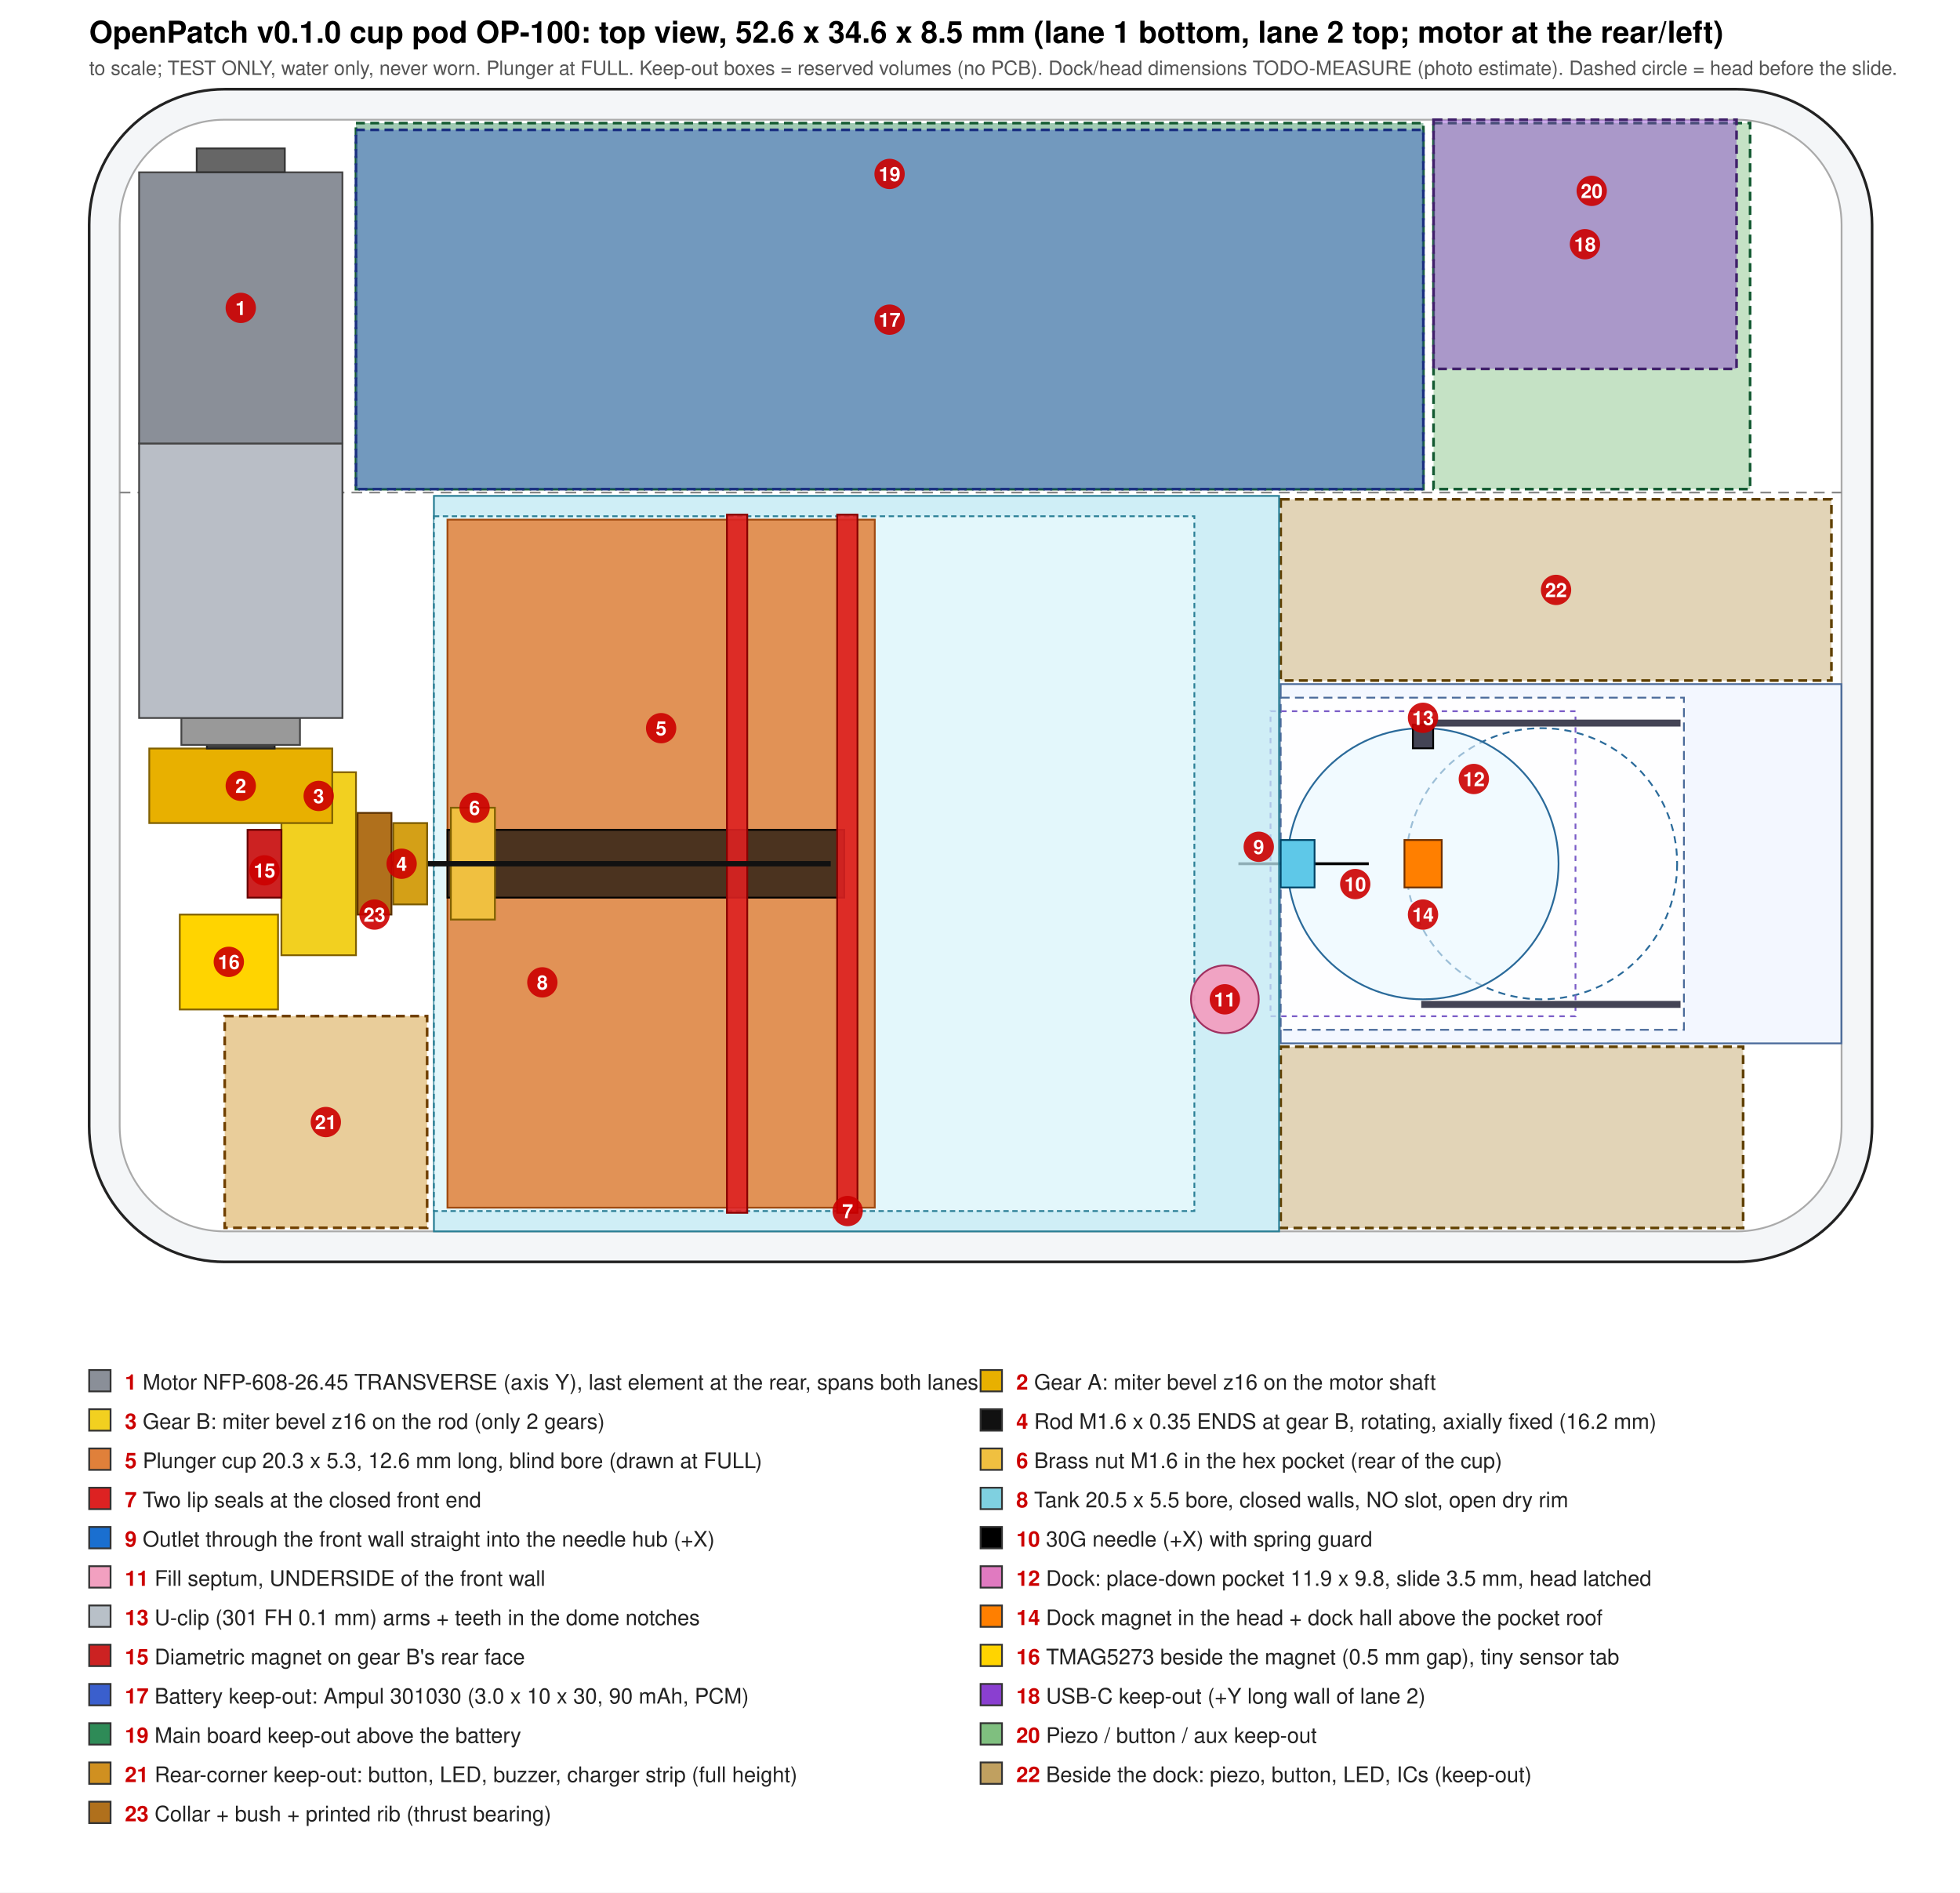
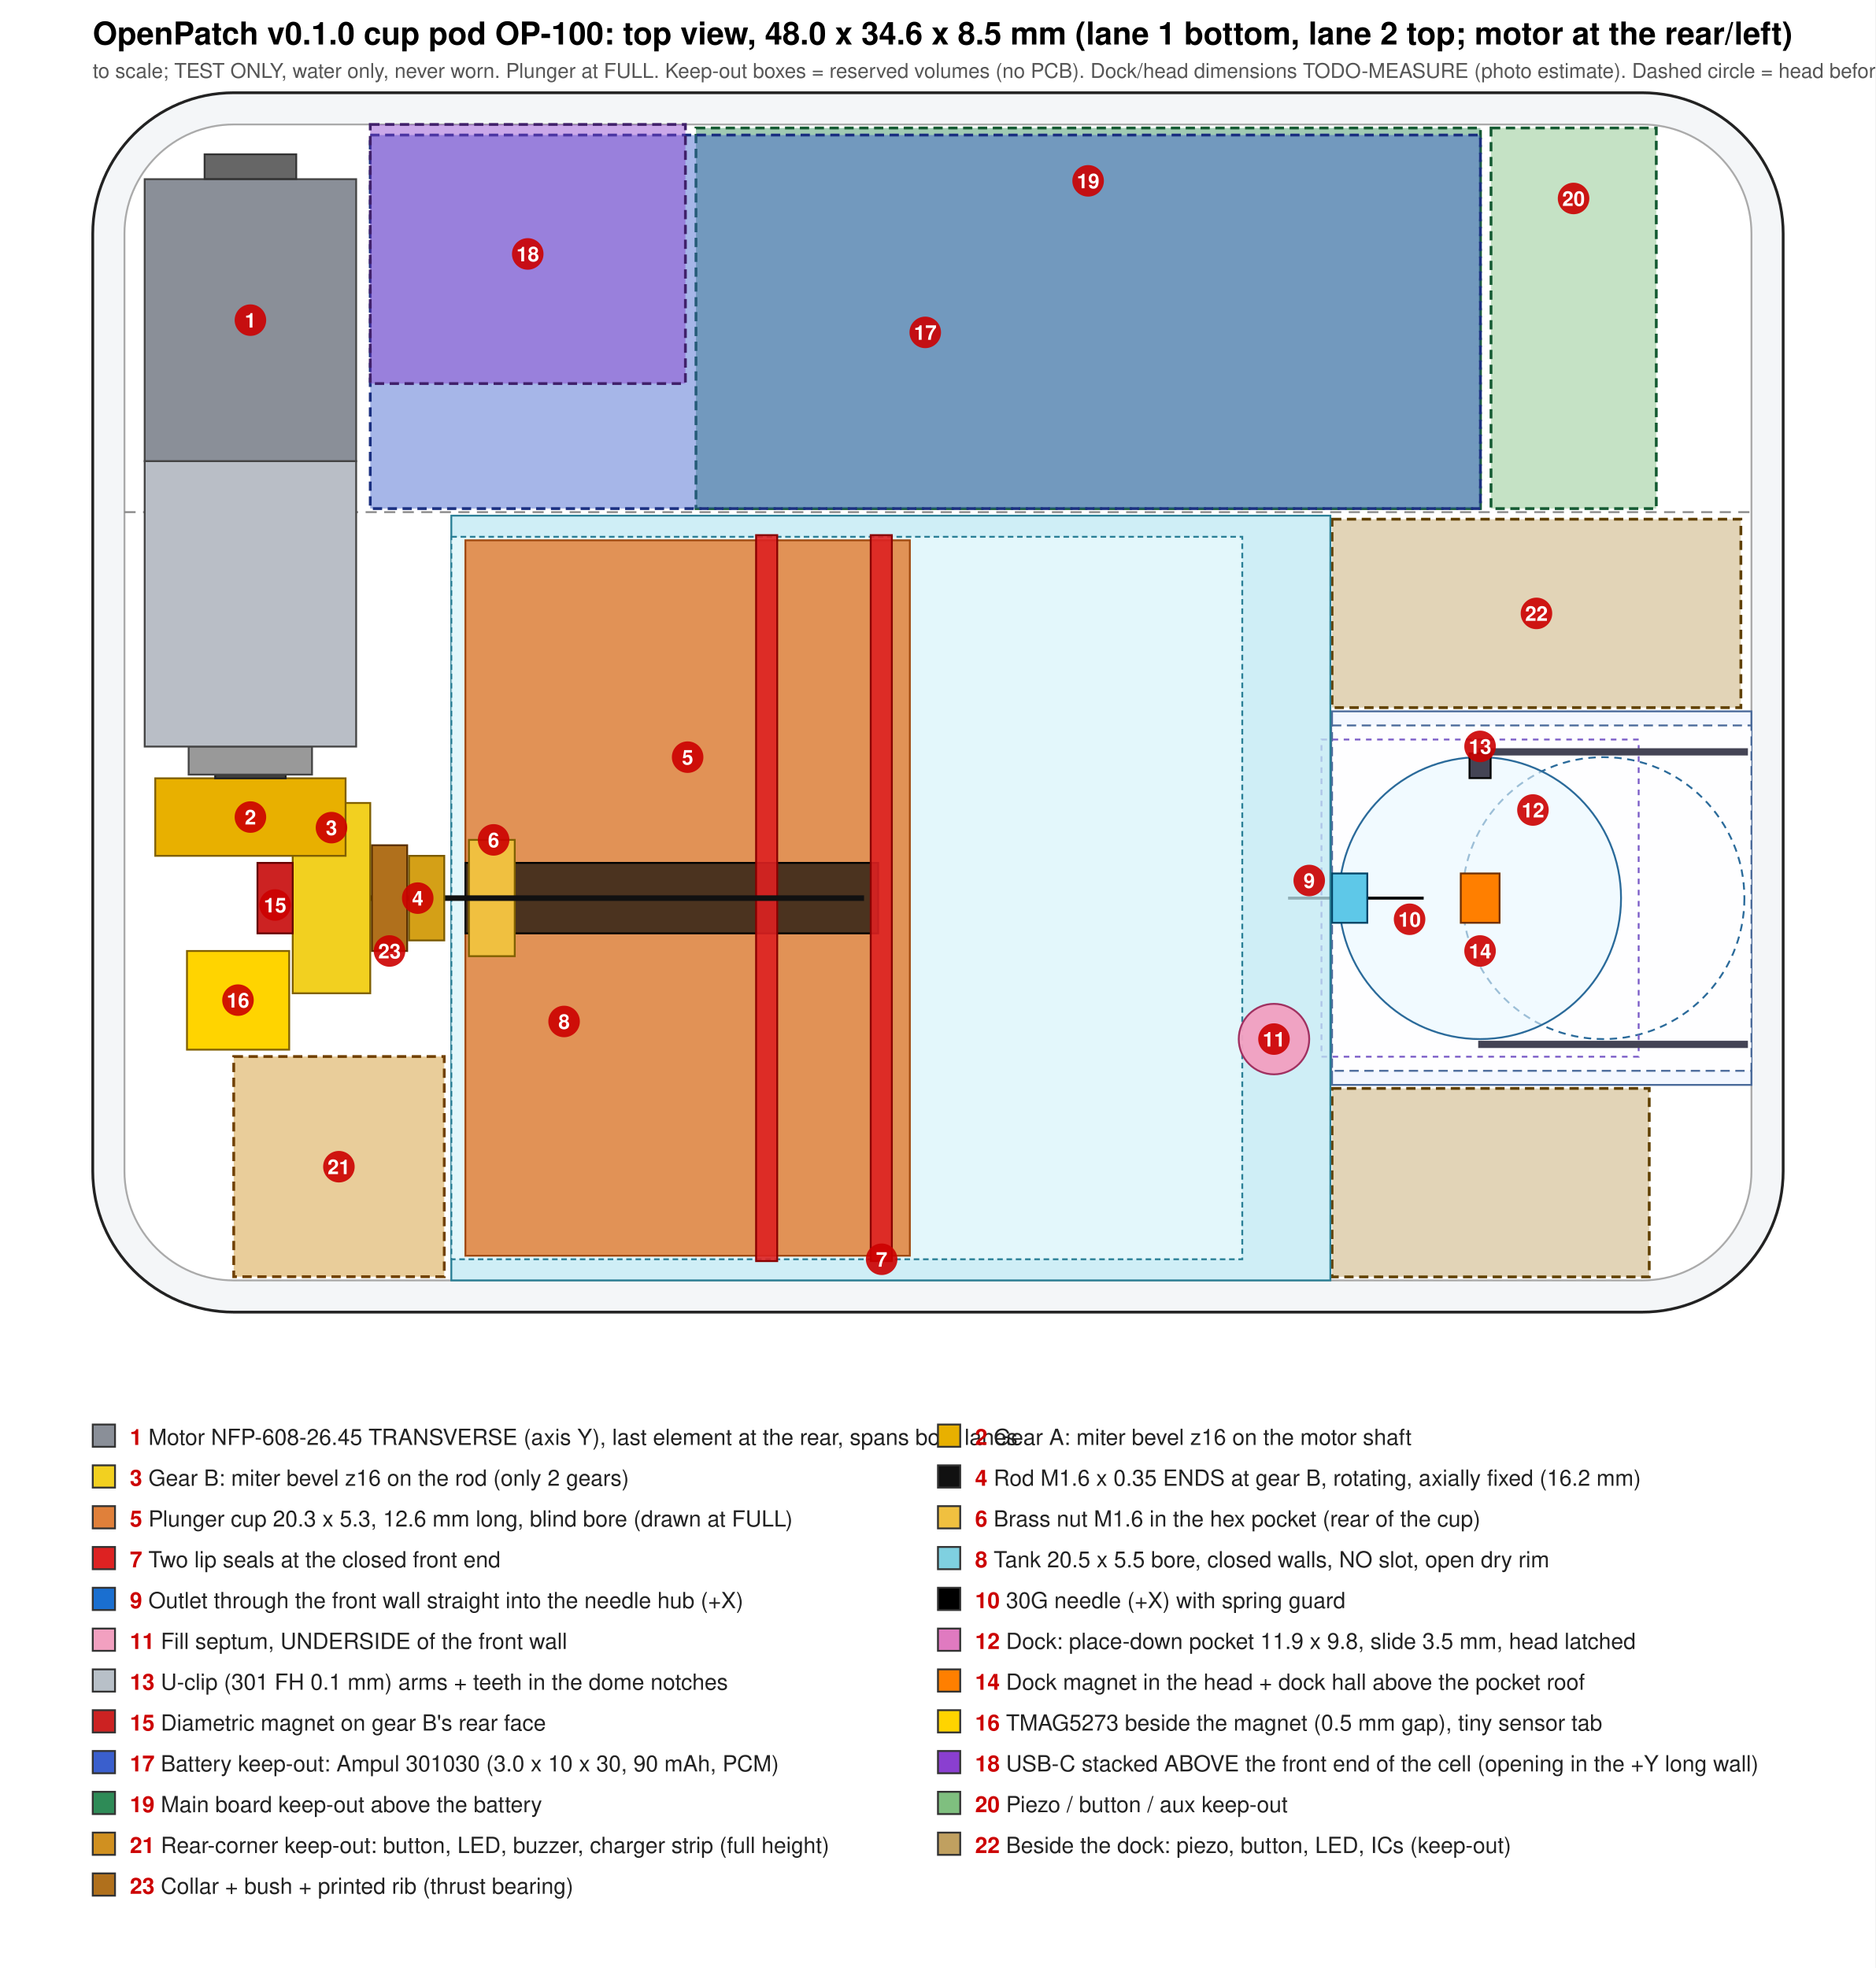
- <svg xmlns="http://www.w3.org/2000/svg" width="1099" height="1061" viewBox="0 0 1099 1061" font-family="Helvetica,Arial,sans-serif">
+ <svg xmlns="http://www.w3.org/2000/svg" width="1011" height="1061" viewBox="0 0 1011 1061" font-family="Helvetica,Arial,sans-serif">
  <rect width="100%" height="100%" fill="#ffffff" />
-   <text x="50" y="24" font-size="17" font-weight="bold">OpenPatch v0.1.0 cup pod OP-100: top view, 52.6 x 34.6 x 8.5 mm (lane 1 bottom, lane 2 top; motor at the rear/left)</text>
+   <text x="50" y="24" font-size="17" font-weight="bold">OpenPatch v0.1.0 cup pod OP-100: top view, 48.0 x 34.6 x 8.5 mm (lane 1 bottom, lane 2 top; motor at the rear/left)</text>
  <text x="50" y="42" font-size="11" fill="#555">to scale; TEST ONLY, water only, never worn. Plunger at FULL. Keep-out boxes = reserved volumes (no PCB). Dock/head dimensions TODO-MEASURE (photo estimate). Dashed circle = head before the slide.</text>
-   <rect x="50.0" y="50.0" width="999.7" height="657.4" rx="76.0" fill="#f4f6f8" fill-opacity="1.0" stroke="#222" stroke-width="1.5" />
-   <rect x="67.1" y="67.1" width="965.5" height="623.2" rx="58.9" fill="#ffffff" fill-opacity="1.0" stroke="#aaa" stroke-width="1.0" />
-   <line x1="67.1" y1="276.1" x2="1032.6" y2="276.1" stroke="#888" stroke-width="1.0" stroke-dasharray="6,4" />
-   <rect x="718.1" y="383.5" width="314.4" height="201.4" rx="0.0" fill="#e8f0ff" fill-opacity="0.5" stroke="#4a6a9a" stroke-width="1.0" />
+   <rect x="50.0" y="50.0" width="911.3" height="657.4" rx="76.0" fill="#f4f6f8" fill-opacity="1.0" stroke="#222" stroke-width="1.5" />
+   <rect x="67.1" y="67.1" width="877.1" height="623.2" rx="58.9" fill="#ffffff" fill-opacity="1.0" stroke="#aaa" stroke-width="1.0" />
+   <line x1="67.1" y1="276.1" x2="944.2" y2="276.1" stroke="#888" stroke-width="1.0" stroke-dasharray="6,4" />
+   <rect x="718.1" y="383.5" width="226.1" height="201.4" rx="0.0" fill="#e8f0ff" fill-opacity="0.5" stroke="#4a6a9a" stroke-width="1.0" />
  <rect x="718.1" y="391.1" width="226.1" height="186.2" rx="0.0" fill="#ffffff" fill-opacity="0.9" stroke="#4a6a9a" stroke-width="1.0" stroke-dasharray="5,3" />
  <circle cx="864.4" cy="484.2" r="76.0" fill="none" fill-opacity="1.0" stroke="#2a6a9a" stroke-width="1" stroke-dasharray="4,3" />
  <circle cx="797.9" cy="484.2" r="76.0" fill="#e8f6ff" fill-opacity="0.6" stroke="#2a6a9a" stroke-width="1" />
  <rect x="712.4" y="398.7" width="171.0" height="171.0" rx="0.0" fill="none" fill-opacity="1.0" stroke="#7a5cc7" stroke-width="1.0" stroke-dasharray="3,3" />
  <rect x="797.9" y="562.1" width="143.4" height="1.9" rx="0.0" fill="#b8c0c8" fill-opacity="1.0" stroke="#445" stroke-width="2" />
  <rect x="792.2" y="558.2" width="11.4" height="-5.7" rx="0.0" fill="#445" fill-opacity="1.0" stroke="#000" stroke-width="1.0" />
  <rect x="797.9" y="404.4" width="143.4" height="1.9" rx="0.0" fill="#b8c0c8" fill-opacity="1.0" stroke="#445" stroke-width="2" />
  <rect x="792.2" y="406.2" width="11.4" height="13.3" rx="0.0" fill="#445" fill-opacity="1.0" stroke="#000" stroke-width="1.0" />
  <rect x="787.5" y="470.9" width="20.9" height="26.6" rx="0.0" fill="#ff7f00" fill-opacity="1.0" stroke="#703000" stroke-width="1.0" />
  <line x1="694.4" y1="484.2" x2="767.5" y2="484.2" stroke="#000" stroke-width="1.6" />
  <rect x="718.1" y="470.9" width="19.0" height="26.6" rx="0.0" fill="#5ec8e8" fill-opacity="1.0" stroke="#046" stroke-width="1.0" />
-   <rect x="199.6" y="69.0" width="598.5" height="205.2" rx="0.0" fill="#2e8b57" fill-opacity="0.45" stroke="#145a32" stroke-width="1.5" stroke-dasharray="5,3" />
-   <rect x="803.8" y="69.0" width="177.5" height="205.2" rx="0.0" fill="#7fbf7f" fill-opacity="0.45" stroke="#145a32" stroke-width="1.5" stroke-dasharray="5,3" />
+   <rect x="375.2" y="69.0" width="422.9" height="205.2" rx="0.0" fill="#2e8b57" fill-opacity="0.45" stroke="#145a32" stroke-width="1.5" stroke-dasharray="5,3" />
+   <rect x="803.8" y="69.0" width="89.1" height="205.2" rx="0.0" fill="#7fbf7f" fill-opacity="0.45" stroke="#145a32" stroke-width="1.5" stroke-dasharray="5,3" />
  <rect x="126.0" y="569.6" width="113.5" height="118.7" rx="0.0" fill="#d09020" fill-opacity="0.45" stroke="#704000" stroke-width="1.5" stroke-dasharray="5,3" />
-   <rect x="718.1" y="586.8" width="259.3" height="101.6" rx="0.0" fill="#c0a060" fill-opacity="0.45" stroke="#604000" stroke-width="1.5" stroke-dasharray="5,3" />
-   <rect x="718.1" y="279.9" width="308.8" height="101.6" rx="0.0" fill="#c0a060" fill-opacity="0.45" stroke="#604000" stroke-width="1.5" stroke-dasharray="5,3" />
+   <rect x="718.1" y="586.8" width="171.0" height="101.6" rx="0.0" fill="#c0a060" fill-opacity="0.45" stroke="#604000" stroke-width="1.5" stroke-dasharray="5,3" />
+   <rect x="718.1" y="279.9" width="220.4" height="101.6" rx="0.0" fill="#c0a060" fill-opacity="0.45" stroke="#604000" stroke-width="1.5" stroke-dasharray="5,3" />
  <rect x="199.6" y="72.8" width="598.5" height="201.4" rx="0.0" fill="#3a5fcd" fill-opacity="0.45" stroke="#1a2f80" stroke-width="1.5" stroke-dasharray="5,3" />
-   <rect x="803.8" y="67.1" width="169.9" height="139.7" rx="0.0" fill="#8a3fd0" fill-opacity="0.45" stroke="#40206a" stroke-width="1.5" stroke-dasharray="5,3" />
+   <rect x="199.6" y="67.1" width="169.9" height="139.7" rx="0.0" fill="#8a3fd0" fill-opacity="0.45" stroke="#40206a" stroke-width="1.5" stroke-dasharray="5,3" />
  <rect x="243.3" y="278.0" width="473.9" height="412.3" rx="0.0" fill="#bfe8f2" fill-opacity="0.75" stroke="#2a7f96" stroke-width="1.0" />
  <rect x="243.3" y="289.4" width="426.4" height="389.5" rx="0.0" fill="#e8f8fc" fill-opacity="0.8" stroke="#2a7f96" stroke-width="1.0" stroke-dasharray="3,2" />
  <rect x="250.9" y="291.3" width="239.6" height="385.7" rx="0.0" fill="#e0803a" fill-opacity="0.85" stroke="#a04a10" stroke-width="1.0" />
  <rect x="250.9" y="465.2" width="222.5" height="38.0" rx="0.0" fill="#3b2a1a" fill-opacity="0.9" stroke="#000" stroke-width="1.0" />
  <rect x="407.6" y="288.5" width="11.4" height="391.4" rx="0.0" fill="#dd2222" fill-opacity="0.9" stroke="#880000" stroke-width="1.0" />
  <rect x="469.4" y="288.5" width="11.4" height="391.4" rx="0.0" fill="#dd2222" fill-opacity="0.9" stroke="#880000" stroke-width="1.0" />
  <rect x="252.8" y="452.8" width="24.7" height="62.7" rx="0.0" fill="#f0c040" fill-opacity="1.0" stroke="#806000" stroke-width="1.0" />
  <line x1="157.8" y1="484.2" x2="465.8" y2="484.2" stroke="#111" stroke-width="3.0" />
  <rect x="220.5" y="461.4" width="19.0" height="45.6" rx="0.0" fill="#d4a017" fill-opacity="1.0" stroke="#7a5a00" stroke-width="1.0" />
  <rect x="200.5" y="455.7" width="19.0" height="57.0" rx="0.0" fill="#b0701c" fill-opacity="1.0" stroke="#5a3000" stroke-width="1.0" />
  <rect x="157.8" y="432.9" width="41.8" height="102.6" rx="0.0" fill="#f2d020" fill-opacity="1.0" stroke="#806000" stroke-width="1.0" />
  <rect x="138.8" y="465.2" width="19.0" height="38.0" rx="0.0" fill="#cc2222" fill-opacity="1.0" stroke="#660000" stroke-width="1.0" />
  <rect x="100.8" y="512.7" width="55.1" height="53.2" rx="0.0" fill="#ffd400" fill-opacity="1.0" stroke="#806000" stroke-width="1.0" />
  <rect x="83.7" y="419.6" width="102.6" height="41.8" rx="0.0" fill="#e8b000" fill-opacity="1.0" stroke="#806000" stroke-width="1.0" />
  <rect x="116.0" y="417.7" width="38.0" height="1.9" rx="0.0" fill="#444" fill-opacity="1.0" stroke="#222" stroke-width="1.0" />
  <rect x="101.7" y="402.4" width="66.5" height="15.2" rx="0.0" fill="#999" fill-opacity="1.0" stroke="#444" stroke-width="1.0" />
  <rect x="78.0" y="248.6" width="114.0" height="153.9" rx="0.0" fill="#b9bec6" fill-opacity="1.0" stroke="#444" stroke-width="1.0" />
  <rect x="78.0" y="96.6" width="114.0" height="152.0" rx="0.0" fill="#8a8f98" fill-opacity="1.0" stroke="#444" stroke-width="1.0" />
  <rect x="110.3" y="83.2" width="49.4" height="13.3" rx="0.0" fill="#666" fill-opacity="1.0" stroke="#333" stroke-width="1.0" />
  <circle cx="686.8" cy="560.2" r="19.0" fill="#f2a0c0" fill-opacity="0.95" stroke="#a03060" stroke-width="1" />
  <circle cx="135.0" cy="172.6" r="8.5" fill="#c00" fill-opacity="0.9" />
  <text x="135.0" y="176.6" font-size="11" fill="#fff" text-anchor="middle" font-weight="bold">1</text>
  <rect x="50.0" y="768" width="12" height="12" fill="#8a8f98" stroke="#333" />
  <text x="70.0" y="779" font-size="12" fill="#222">
    <tspan fill="#c00" font-weight="bold">1</tspan>  Motor NFP-608-26.45 TRANSVERSE (axis Y), last element at the rear, spans both lanes</text>
  <circle cx="135.0" cy="440.5" r="8.5" fill="#c00" fill-opacity="0.9" />
  <text x="135.0" y="444.5" font-size="11" fill="#fff" text-anchor="middle" font-weight="bold">2</text>
-   <rect x="549.826" y="768" width="12" height="12" fill="#e8b000" stroke="#333" />
-   <text x="569.826" y="779" font-size="12" fill="#222">
+   <rect x="505.651" y="768" width="12" height="12" fill="#e8b000" stroke="#333" />
+   <text x="525.651" y="779" font-size="12" fill="#222">
    <tspan fill="#c00" font-weight="bold">2</tspan>  Gear A: miter bevel z16 on the motor shaft</text>
  <circle cx="178.7" cy="446.2" r="8.5" fill="#c00" fill-opacity="0.9" />
  <text x="178.7" y="450.2" font-size="11" fill="#fff" text-anchor="middle" font-weight="bold">3</text>
  <rect x="50.0" y="790" width="12" height="12" fill="#f2d020" stroke="#333" />
  <text x="70.0" y="801" font-size="12" fill="#222">
    <tspan fill="#c00" font-weight="bold">3</tspan>  Gear B: miter bevel z16 on the rod (only 2 gears)</text>
  <circle cx="225.2" cy="484.2" r="8.5" fill="#c00" fill-opacity="0.9" />
  <text x="225.2" y="488.2" font-size="11" fill="#fff" text-anchor="middle" font-weight="bold">4</text>
-   <rect x="549.826" y="790" width="12" height="12" fill="#111111" stroke="#333" />
-   <text x="569.826" y="801" font-size="12" fill="#222">
+   <rect x="505.651" y="790" width="12" height="12" fill="#111111" stroke="#333" />
+   <text x="525.651" y="801" font-size="12" fill="#222">
    <tspan fill="#c00" font-weight="bold">4</tspan>  Rod M1.6 x 0.35 ENDS at gear B, rotating, axially fixed (16.2 mm)</text>
  <circle cx="370.7" cy="408.2" r="8.5" fill="#c00" fill-opacity="0.9" />
  <text x="370.7" y="412.2" font-size="11" fill="#fff" text-anchor="middle" font-weight="bold">5</text>
  <rect x="50.0" y="812" width="12" height="12" fill="#e0803a" stroke="#333" />
  <text x="70.0" y="823" font-size="12" fill="#222">
    <tspan fill="#c00" font-weight="bold">5</tspan>  Plunger cup 20.3 x 5.3, 12.6 mm long, blind bore (drawn at FULL)</text>
  <circle cx="266.1" cy="452.8" r="8.5" fill="#c00" fill-opacity="0.9" />
  <text x="266.1" y="456.8" font-size="11" fill="#fff" text-anchor="middle" font-weight="bold">6</text>
-   <rect x="549.826" y="812" width="12" height="12" fill="#f0c040" stroke="#333" />
-   <text x="569.826" y="823" font-size="12" fill="#222">
+   <rect x="505.651" y="812" width="12" height="12" fill="#f0c040" stroke="#333" />
+   <text x="525.651" y="823" font-size="12" fill="#222">
    <tspan fill="#c00" font-weight="bold">6</tspan>  Brass nut M1.6 in the hex pocket (rear of the cup)</text>
  <circle cx="475.3" cy="678.9" r="8.5" fill="#c00" fill-opacity="0.9" />
  <text x="475.3" y="682.9" font-size="11" fill="#fff" text-anchor="middle" font-weight="bold">7</text>
  <rect x="50.0" y="834" width="12" height="12" fill="#dd2222" stroke="#333" />
  <text x="70.0" y="845" font-size="12" fill="#222">
    <tspan fill="#c00" font-weight="bold">7</tspan>  Two lip seals at the closed front end</text>
  <circle cx="304.1" cy="550.7" r="8.5" fill="#c00" fill-opacity="0.9" />
  <text x="304.1" y="554.7" font-size="11" fill="#fff" text-anchor="middle" font-weight="bold">8</text>
-   <rect x="549.826" y="834" width="12" height="12" fill="#7fd0e0" stroke="#333" />
-   <text x="569.826" y="845" font-size="12" fill="#222">
+   <rect x="505.651" y="834" width="12" height="12" fill="#7fd0e0" stroke="#333" />
+   <text x="525.651" y="845" font-size="12" fill="#222">
    <tspan fill="#c00" font-weight="bold">8</tspan>  Tank 20.5 x 5.5 bore, closed walls, NO slot, open dry rim</text>
  <circle cx="705.8" cy="474.7" r="8.5" fill="#c00" fill-opacity="0.9" />
  <text x="705.8" y="478.7" font-size="11" fill="#fff" text-anchor="middle" font-weight="bold">9</text>
  <rect x="50.0" y="856" width="12" height="12" fill="#1a6fd0" stroke="#333" />
  <text x="70.0" y="867" font-size="12" fill="#222">
    <tspan fill="#c00" font-weight="bold">9</tspan>  Outlet through the front wall straight into the needle hub (+X)</text>
  <circle cx="759.9" cy="495.6" r="8.5" fill="#c00" fill-opacity="0.9" />
  <text x="759.9" y="499.6" font-size="11" fill="#fff" text-anchor="middle" font-weight="bold">10</text>
-   <rect x="549.826" y="856" width="12" height="12" fill="#000000" stroke="#333" />
-   <text x="569.826" y="867" font-size="12" fill="#222">
+   <rect x="505.651" y="856" width="12" height="12" fill="#000000" stroke="#333" />
+   <text x="525.651" y="867" font-size="12" fill="#222">
    <tspan fill="#c00" font-weight="bold">10</tspan>  30G needle (+X) with spring guard</text>
  <circle cx="686.8" cy="560.2" r="8.5" fill="#c00" fill-opacity="0.9" />
  <text x="686.8" y="564.2" font-size="11" fill="#fff" text-anchor="middle" font-weight="bold">11</text>
  <rect x="50.0" y="878" width="12" height="12" fill="#f2a0c0" stroke="#333" />
  <text x="70.0" y="889" font-size="12" fill="#222">
    <tspan fill="#c00" font-weight="bold">11</tspan>  Fill septum, UNDERSIDE of the front wall</text>
  <circle cx="826.4" cy="436.7" r="8.5" fill="#c00" fill-opacity="0.9" />
  <text x="826.4" y="440.7" font-size="11" fill="#fff" text-anchor="middle" font-weight="bold">12</text>
-   <rect x="549.826" y="878" width="12" height="12" fill="#e07ac0" stroke="#333" />
-   <text x="569.826" y="889" font-size="12" fill="#222">
+   <rect x="505.651" y="878" width="12" height="12" fill="#e07ac0" stroke="#333" />
+   <text x="525.651" y="889" font-size="12" fill="#222">
    <tspan fill="#c00" font-weight="bold">12</tspan>  Dock: place-down pocket 11.9 x 9.8, slide 3.5 mm, head latched</text>
  <circle cx="797.9" cy="402.4" r="8.5" fill="#c00" fill-opacity="0.9" />
  <text x="797.9" y="406.4" font-size="11" fill="#fff" text-anchor="middle" font-weight="bold">13</text>
  <rect x="50.0" y="900" width="12" height="12" fill="#b8c0c8" stroke="#333" />
  <text x="70.0" y="911" font-size="12" fill="#222">
    <tspan fill="#c00" font-weight="bold">13</tspan>  U-clip (301 FH 0.1 mm) arms + teeth in the dome notches</text>
  <circle cx="797.9" cy="512.7" r="8.5" fill="#c00" fill-opacity="0.9" />
  <text x="797.9" y="516.7" font-size="11" fill="#fff" text-anchor="middle" font-weight="bold">14</text>
-   <rect x="549.826" y="900" width="12" height="12" fill="#ff7f00" stroke="#333" />
-   <text x="569.826" y="911" font-size="12" fill="#222">
+   <rect x="505.651" y="900" width="12" height="12" fill="#ff7f00" stroke="#333" />
+   <text x="525.651" y="911" font-size="12" fill="#222">
    <tspan fill="#c00" font-weight="bold">14</tspan>  Dock magnet in the head + dock hall above the pocket roof</text>
  <circle cx="148.3" cy="487.9" r="8.5" fill="#c00" fill-opacity="0.9" />
  <text x="148.3" y="491.9" font-size="11" fill="#fff" text-anchor="middle" font-weight="bold">15</text>
  <rect x="50.0" y="922" width="12" height="12" fill="#cc2222" stroke="#333" />
  <text x="70.0" y="933" font-size="12" fill="#222">
    <tspan fill="#c00" font-weight="bold">15</tspan>  Diametric magnet on gear B's rear face</text>
  <circle cx="128.3" cy="539.2" r="8.5" fill="#c00" fill-opacity="0.9" />
  <text x="128.3" y="543.2" font-size="11" fill="#fff" text-anchor="middle" font-weight="bold">16</text>
-   <rect x="549.826" y="922" width="12" height="12" fill="#ffd400" stroke="#333" />
-   <text x="569.826" y="933" font-size="12" fill="#222">
+   <rect x="505.651" y="922" width="12" height="12" fill="#ffd400" stroke="#333" />
+   <text x="525.651" y="933" font-size="12" fill="#222">
    <tspan fill="#c00" font-weight="bold">16</tspan>  TMAG5273 beside the magnet (0.5 mm gap), tiny sensor tab</text>
  <circle cx="498.8" cy="179.2" r="8.5" fill="#c00" fill-opacity="0.9" />
  <text x="498.8" y="183.2" font-size="11" fill="#fff" text-anchor="middle" font-weight="bold">17</text>
  <rect x="50.0" y="944" width="12" height="12" fill="#3a5fcd" stroke="#333" />
  <text x="70.0" y="955" font-size="12" fill="#222">
    <tspan fill="#c00" font-weight="bold">17</tspan>  Battery keep-out: Ampul 301030 (3.0 x 10 x 30, 90 mAh, PCM)</text>
-   <circle cx="888.7" cy="136.9" r="8.5" fill="#c00" fill-opacity="0.9" />
-   <text x="888.7" y="140.9" font-size="11" fill="#fff" text-anchor="middle" font-weight="bold">18</text>
-   <rect x="549.826" y="944" width="12" height="12" fill="#8a3fd0" stroke="#333" />
-   <text x="569.826" y="955" font-size="12" fill="#222">
-     <tspan fill="#c00" font-weight="bold">18</tspan>  USB-C keep-out (+Y long wall of lane 2)</text>
-   <circle cx="498.8" cy="97.5" r="8.5" fill="#c00" fill-opacity="0.9" />
-   <text x="498.8" y="101.5" font-size="11" fill="#fff" text-anchor="middle" font-weight="bold">19</text>
+   <circle cx="284.5" cy="136.9" r="8.5" fill="#c00" fill-opacity="0.9" />
+   <text x="284.5" y="140.9" font-size="11" fill="#fff" text-anchor="middle" font-weight="bold">18</text>
+   <rect x="505.651" y="944" width="12" height="12" fill="#8a3fd0" stroke="#333" />
+   <text x="525.651" y="955" font-size="12" fill="#222">
+     <tspan fill="#c00" font-weight="bold">18</tspan>  USB-C stacked ABOVE the front end of the cell (opening in the +Y long wall)</text>
+   <circle cx="586.6" cy="97.5" r="8.5" fill="#c00" fill-opacity="0.9" />
+   <text x="586.6" y="101.5" font-size="11" fill="#fff" text-anchor="middle" font-weight="bold">19</text>
  <rect x="50.0" y="966" width="12" height="12" fill="#2e8b57" stroke="#333" />
  <text x="70.0" y="977" font-size="12" fill="#222">
    <tspan fill="#c00" font-weight="bold">19</tspan>  Main board keep-out above the battery</text>
-   <circle cx="892.5" cy="107.0" r="8.5" fill="#c00" fill-opacity="0.9" />
-   <text x="892.5" y="111.0" font-size="11" fill="#fff" text-anchor="middle" font-weight="bold">20</text>
-   <rect x="549.826" y="966" width="12" height="12" fill="#7fbf7f" stroke="#333" />
-   <text x="569.826" y="977" font-size="12" fill="#222">
+   <circle cx="848.3" cy="107.0" r="8.5" fill="#c00" fill-opacity="0.9" />
+   <text x="848.3" y="111.0" font-size="11" fill="#fff" text-anchor="middle" font-weight="bold">20</text>
+   <rect x="505.651" y="966" width="12" height="12" fill="#7fbf7f" stroke="#333" />
+   <text x="525.651" y="977" font-size="12" fill="#222">
    <tspan fill="#c00" font-weight="bold">20</tspan>  Piezo / button / aux keep-out</text>
  <circle cx="182.7" cy="629.0" r="8.5" fill="#c00" fill-opacity="0.9" />
  <text x="182.7" y="633.0" font-size="11" fill="#fff" text-anchor="middle" font-weight="bold">21</text>
  <rect x="50.0" y="988" width="12" height="12" fill="#d09020" stroke="#333" />
  <text x="70.0" y="999" font-size="12" fill="#222">
    <tspan fill="#c00" font-weight="bold">21</tspan>  Rear-corner keep-out: button, LED, buzzer, charger strip (full height)</text>
-   <circle cx="872.5" cy="330.7" r="8.5" fill="#c00" fill-opacity="0.9" />
-   <text x="872.5" y="334.7" font-size="11" fill="#fff" text-anchor="middle" font-weight="bold">22</text>
-   <rect x="549.826" y="988" width="12" height="12" fill="#c0a060" stroke="#333" />
-   <text x="569.826" y="999" font-size="12" fill="#222">
+   <circle cx="828.3" cy="330.7" r="8.5" fill="#c00" fill-opacity="0.9" />
+   <text x="828.3" y="334.7" font-size="11" fill="#fff" text-anchor="middle" font-weight="bold">22</text>
+   <rect x="505.651" y="988" width="12" height="12" fill="#c0a060" stroke="#333" />
+   <text x="525.651" y="999" font-size="12" fill="#222">
    <tspan fill="#c00" font-weight="bold">22</tspan>  Beside the dock: piezo, button, LED, ICs (keep-out)</text>
  <circle cx="210.0" cy="512.7" r="8.5" fill="#c00" fill-opacity="0.9" />
  <text x="210.0" y="516.7" font-size="11" fill="#fff" text-anchor="middle" font-weight="bold">23</text>
  <rect x="50.0" y="1010" width="12" height="12" fill="#b0701c" stroke="#333" />
  <text x="70.0" y="1021" font-size="12" fill="#222">
    <tspan fill="#c00" font-weight="bold">23</tspan>  Collar + bush + printed rib (thrust bearing)</text>
</svg>
